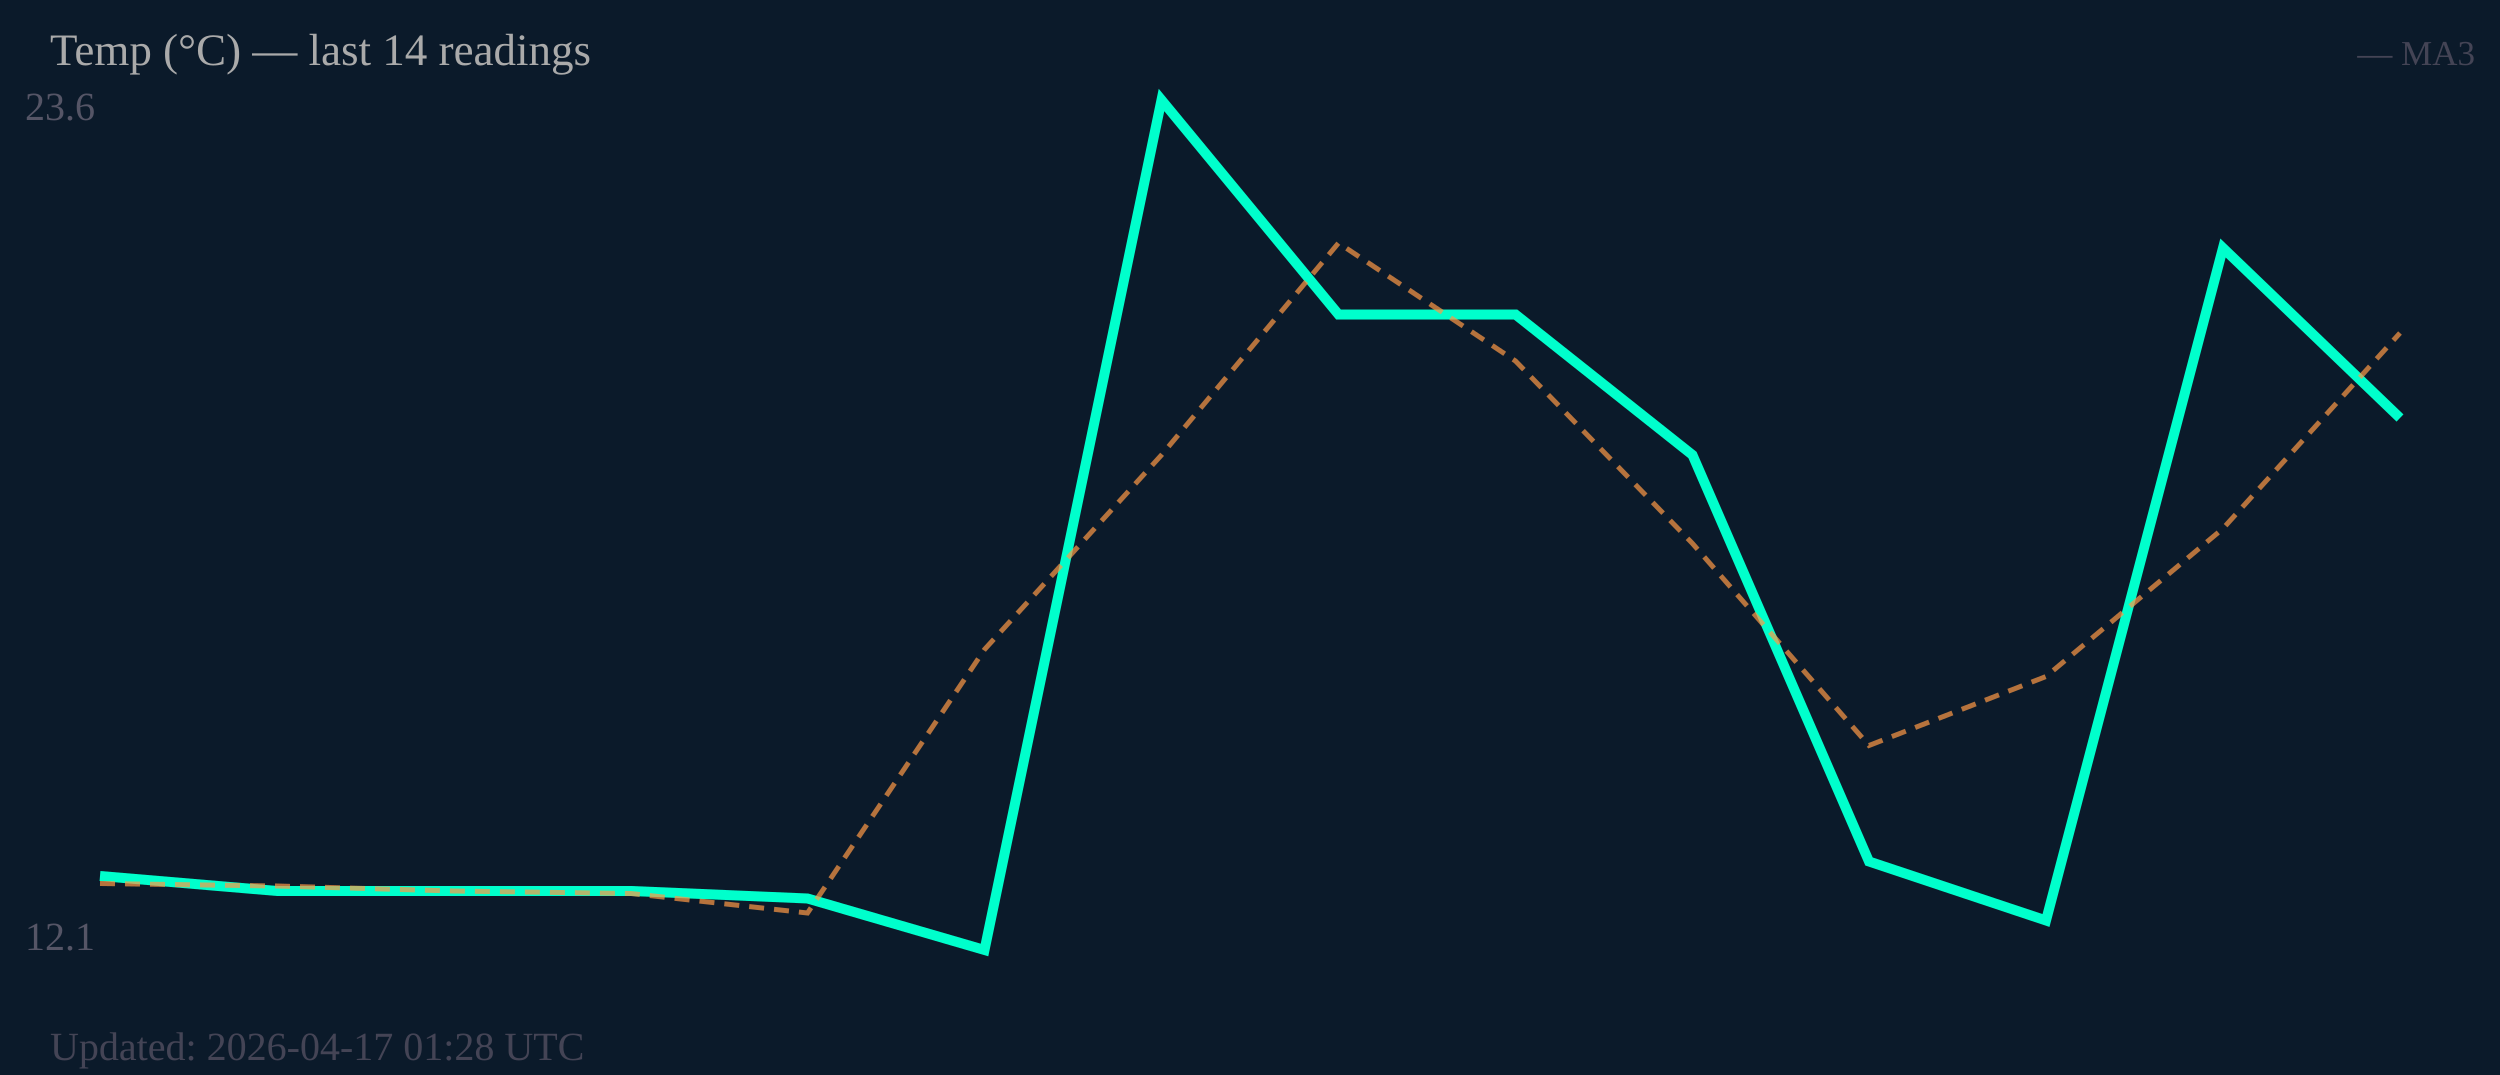
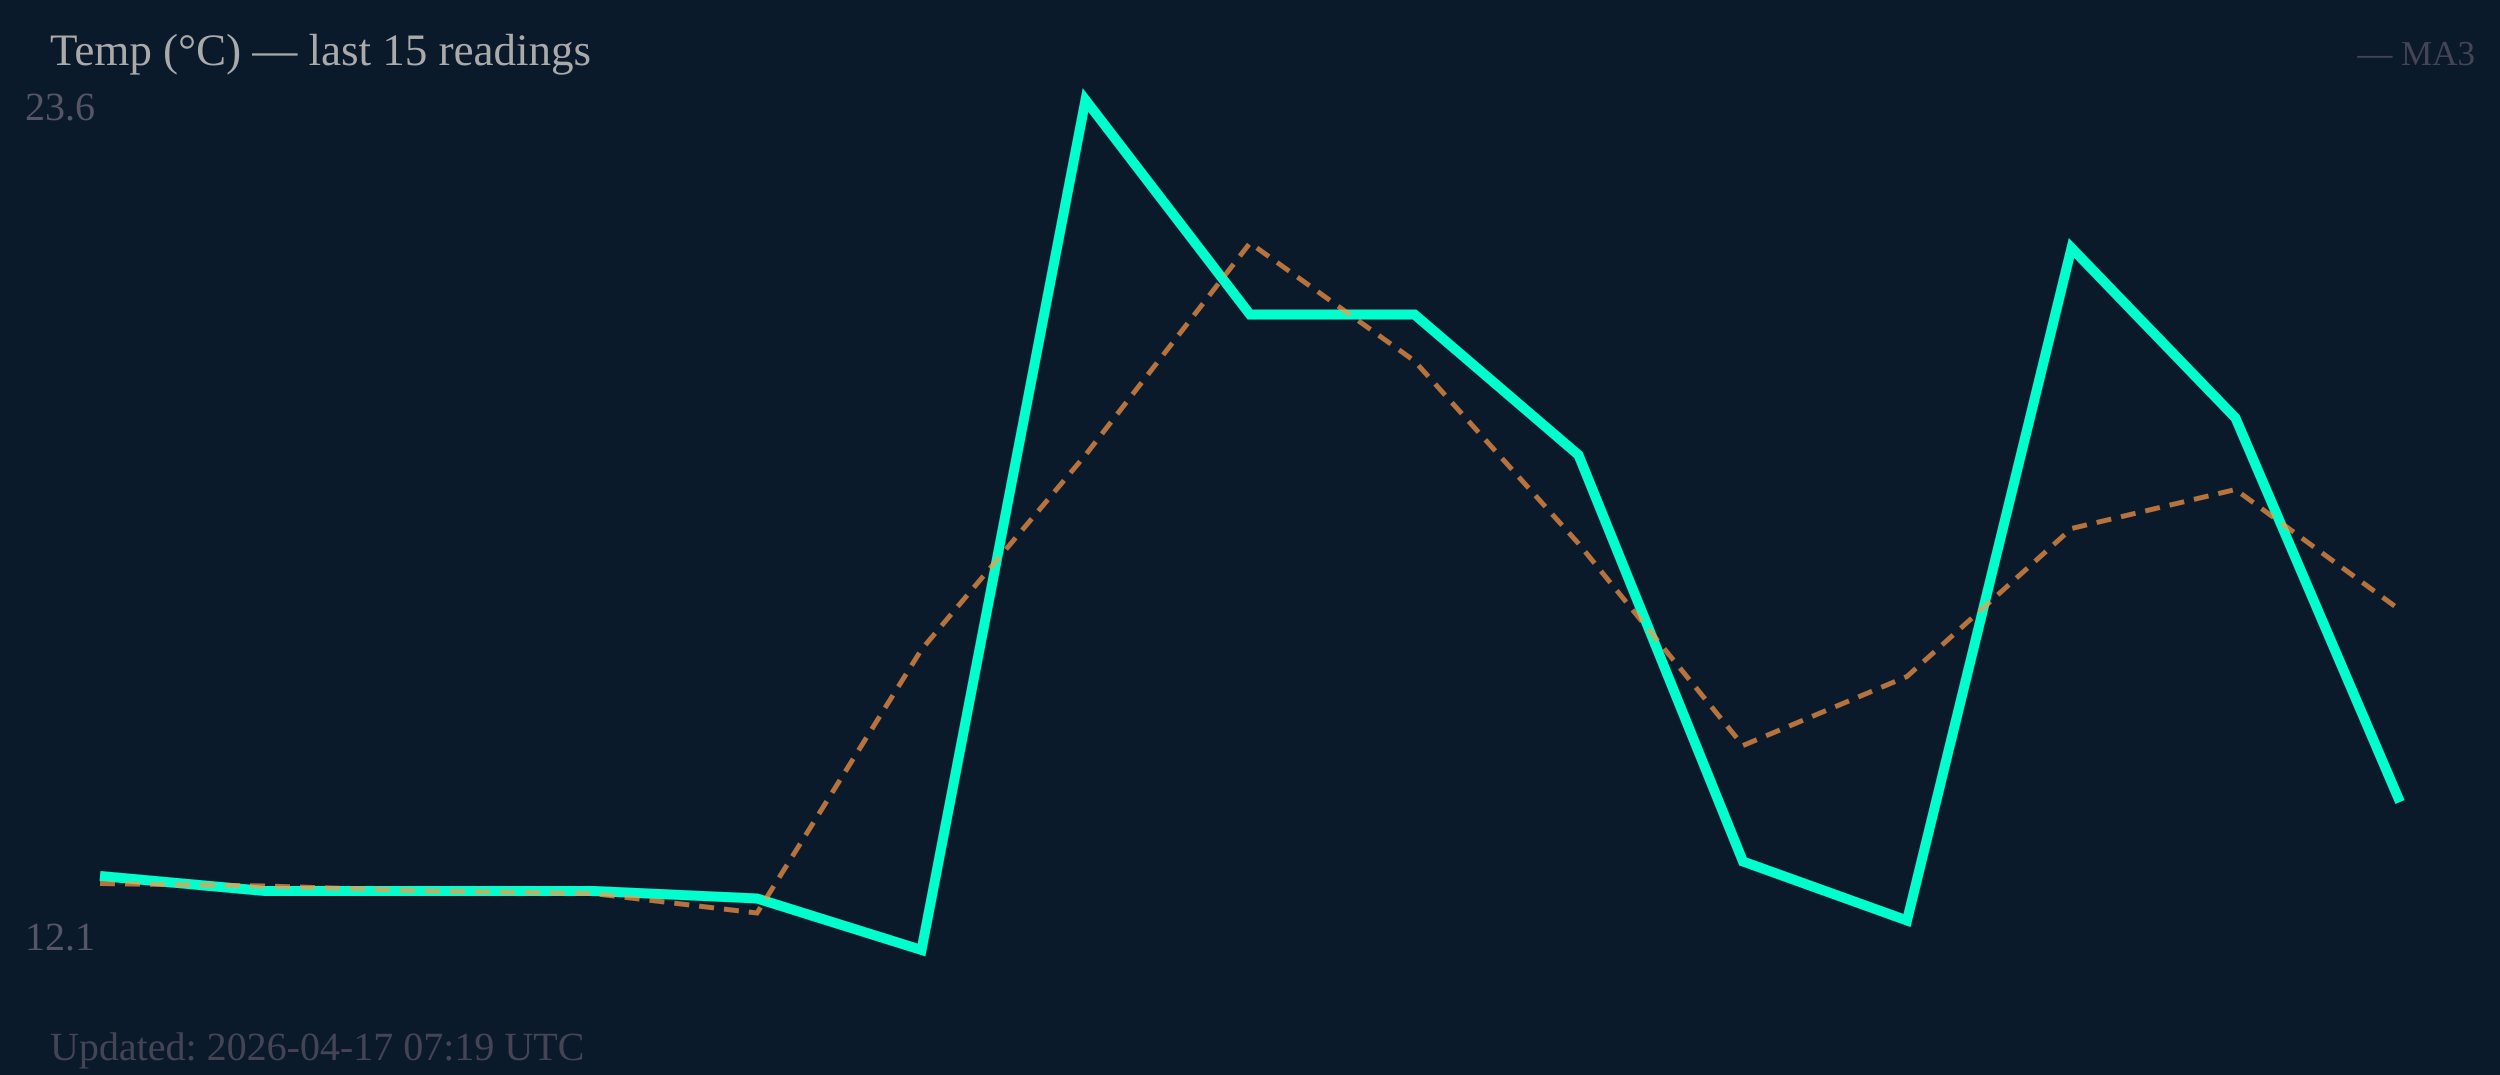
<svg xmlns="http://www.w3.org/2000/svg" width="500" height="215" viewBox="0 0 500 215">
  <rect width="500" height="215" fill="#0b1a2a" />
  <text x="5" y="24" font-size="8" fill="#556">23.6</text>
  <text x="5" y="190" font-size="8" fill="#556">12.1</text>
-   <polyline fill="none" stroke="#00ffcc" stroke-width="2" points="20.0,175.2 55.4,178.2 90.8,178.2 126.2,178.2 161.5,179.7 196.9,190.0 232.3,20.0 267.7,62.9 303.1,62.9 338.5,91.0 373.8,172.3 409.2,184.1 444.6,49.6 480.0,83.6" />
-   <polyline fill="none" stroke="#ff9944" stroke-width="1" stroke-dasharray="3,2" opacity="0.7" points="20.0,176.7 55.4,177.2 90.8,178.2 126.2,178.7 161.5,182.6 196.9,129.9 232.3,91.0 267.7,48.6 303.1,72.2 338.5,108.7 373.8,149.1 409.2,135.3 444.6,105.7 480.0,66.6" />
-   <text x="10" y="13" font-size="9" fill="#aaa">Temp (°C) — last 14 readings</text>
+   <polyline fill="none" stroke="#00ffcc" stroke-width="2" points="20.0,175.2 52.9,178.2 85.7,178.2 118.6,178.2 151.4,179.7 184.3,190.0 217.1,20.0 250.0,62.9 282.9,62.9 315.7,91.0 348.6,172.3 381.4,184.1 414.3,49.6 447.1,83.6 480.0,160.4" />
+   <polyline fill="none" stroke="#ff9944" stroke-width="1" stroke-dasharray="3,2" opacity="0.7" points="20.0,176.7 52.9,177.2 85.7,178.2 118.6,178.7 151.4,182.6 184.3,129.9 217.1,91.0 250.0,48.6 282.9,72.2 315.7,108.7 348.6,149.1 381.4,135.3 414.3,105.7 447.1,97.9 480.0,122.0" />
+   <text x="10" y="13" font-size="9" fill="#aaa">Temp (°C) — last 15 readings</text>
  <text x="495" y="13" font-size="7" fill="#445" text-anchor="end">— MA3</text>
-   <text x="10" y="212" font-size="8" fill="#445">Updated: 2026-04-17 01:28 UTC</text>
+   <text x="10" y="212" font-size="8" fill="#445">Updated: 2026-04-17 07:19 UTC</text>
</svg>
